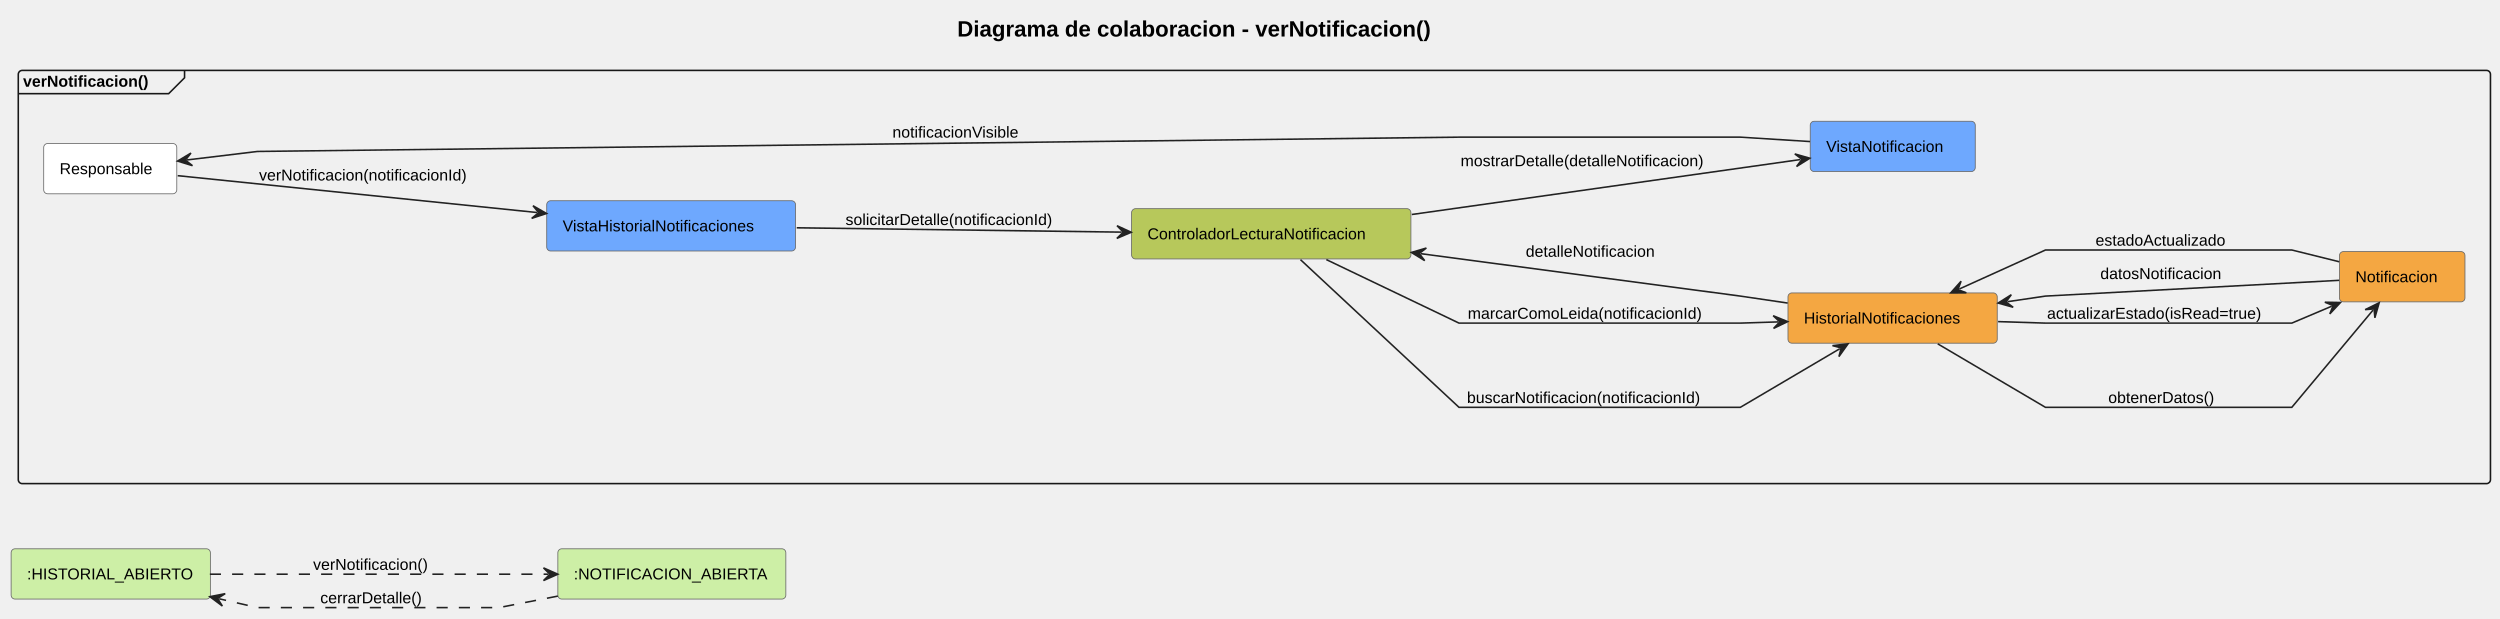
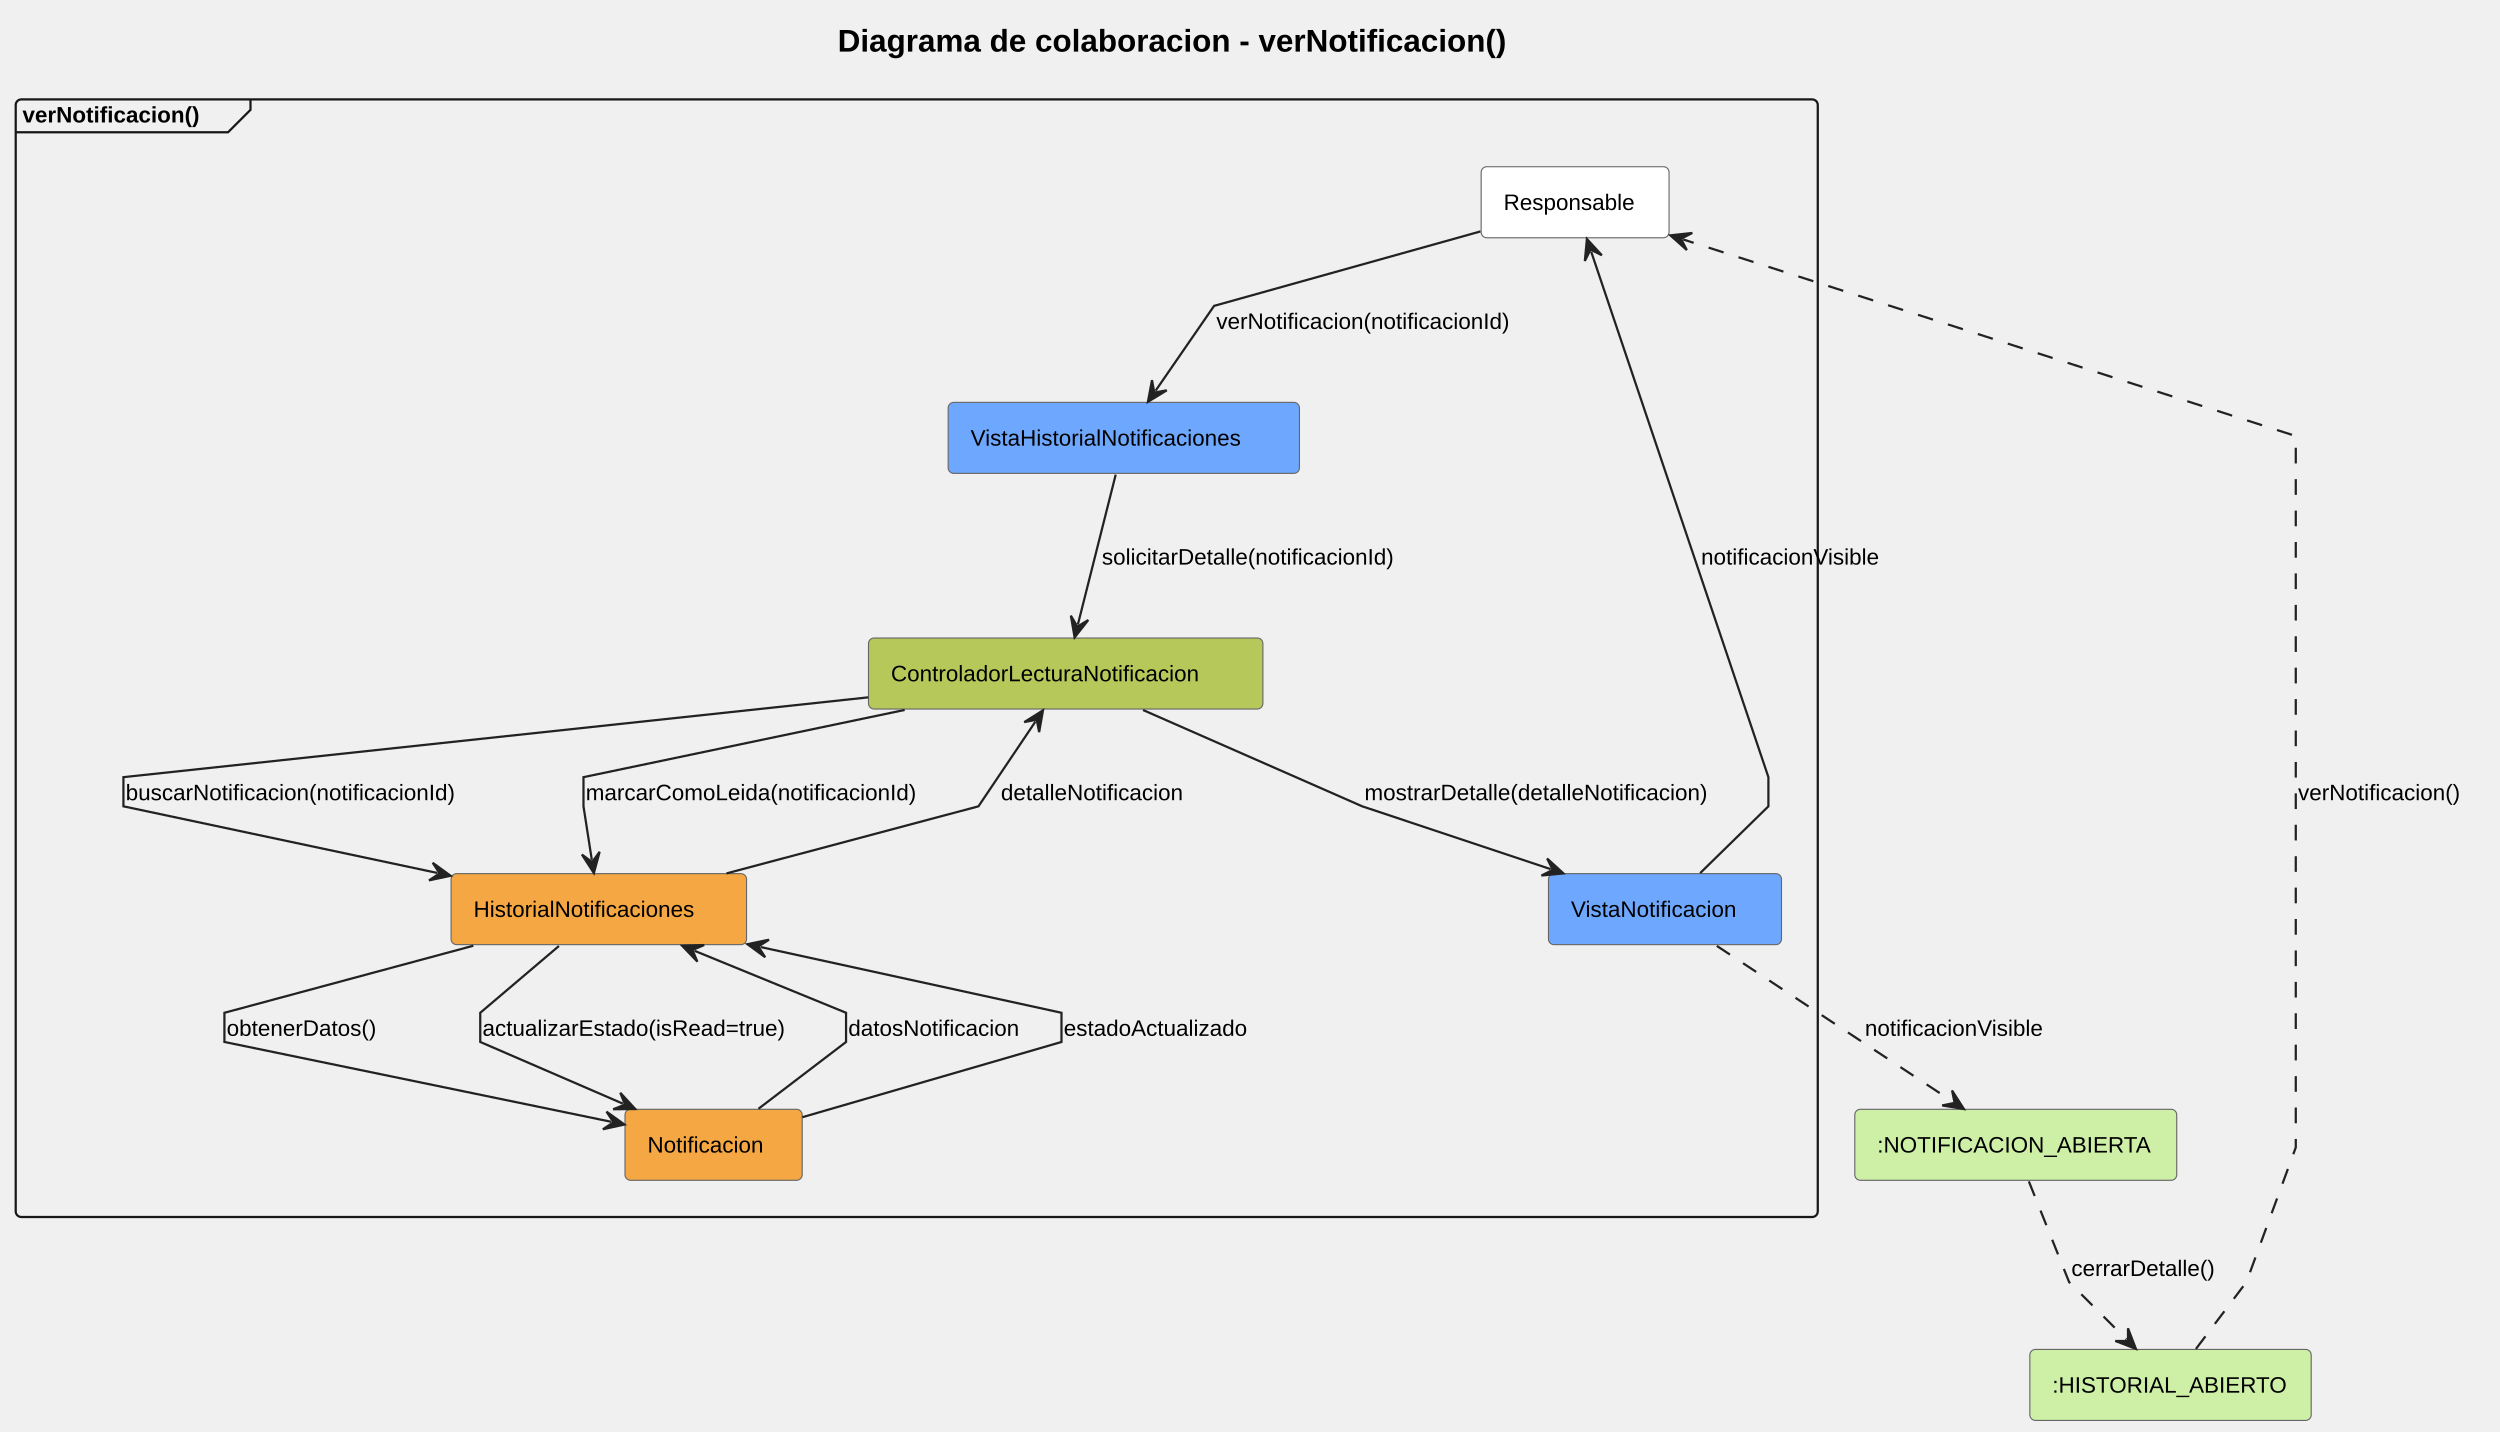
- <svg xmlns="http://www.w3.org/2000/svg" contentStyleType="text/css" data-diagram-type="DESCRIPTION" height="389px" preserveAspectRatio="none" style="width:1573px;height:389px;background:#FFFFFF;" version="1.1" viewBox="0 0 1573 389" width="1573px" zoomAndPan="magnify">
+ <svg xmlns="http://www.w3.org/2000/svg" contentStyleType="text/css" data-diagram-type="DESCRIPTION" height="638px" preserveAspectRatio="none" style="width:1114px;height:638px;background:#FFFFFF;" version="1.1" viewBox="0 0 1114 638" width="1114px" zoomAndPan="magnify">
  <defs />
  <g>
    <g class="title" data-source-line="1">
-       <text fill="#000000" font-family="Arial" font-size="14" font-weight="bold" lengthAdjust="spacing" textLength="354.402" x="602.299" y="22.995">Diagrama de colaboracion - verNotificacion()</text>
+       <text fill="#000000" font-family="Arial" font-size="14" font-weight="bold" lengthAdjust="spacing" textLength="354.402" x="373.269" y="22.995">Diagrama de colaboracion - verNotificacion()</text>
    </g>
-     <g class="cluster" data-entity="verNotificacion.." data-source-line="15" data-uid="ent0002" id="cluster_verNotificacion..">
-       <rect fill="none" height="260" rx="2.5" ry="2.5" style="stroke:#181818;stroke-width:1;" width="1555.5" x="11.5" y="44.297" />
-       <path d="M116.119,44.297 L116.119,48.938 L106.119,58.938 L11.5,58.938" fill="none" style="stroke:#181818;stroke-width:1;" />
-       <text fill="#000000" font-family="Arial" font-size="10" font-weight="bold" lengthAdjust="spacing" textLength="94.619" x="14.5" y="54.579">verNotificacion()</text>
+     <g class="cluster" data-entity="verNotificacion.." data-source-line="17" data-uid="ent0004" id="cluster_verNotificacion..">
+       <rect fill="none" height="498" rx="2.5" ry="2.5" style="stroke:#181818;stroke-width:1;" width="803" x="7" y="44.297" />
+       <path d="M111.619,44.297 L111.619,48.938 L101.619,58.938 L7,58.938" fill="none" style="stroke:#181818;stroke-width:1;" />
+       <text fill="#000000" font-family="Arial" font-size="10" font-weight="bold" lengthAdjust="spacing" textLength="94.619" x="10" y="54.579">verNotificacion()</text>
    </g>
-     <g class="entity" data-entity="responsable" data-source-line="16" data-uid="ent0003" id="entity_responsable">
-       <rect fill="#FFFFFF" height="31.641" rx="2.5" ry="2.5" style="stroke:#666666;stroke-width:0.5;" width="83.731" x="27.5" y="90.297" />
-       <text fill="#000000" font-family="Arial" font-size="10" lengthAdjust="spacing" textLength="63.73" x="37.5" y="109.579">Responsable</text>
+     <g class="entity" data-entity="responsable" data-source-line="18" data-uid="ent0005" id="entity_responsable">
+       <rect fill="#FFFFFF" height="31.641" rx="2.5" ry="2.5" style="stroke:#666666;stroke-width:0.5;" width="83.731" x="660" y="74.297" />
+       <text fill="#000000" font-family="Arial" font-size="10" lengthAdjust="spacing" textLength="63.73" x="670" y="93.579">Responsable</text>
    </g>
-     <g class="entity" data-entity="vistaHistorial" data-source-line="17" data-uid="ent0004" id="entity_vistaHistorial">
-       <rect fill="#6EA8FE" height="31.641" rx="2.5" ry="2.5" style="stroke:#666666;stroke-width:0.5;" width="156.538" x="344" y="126.297" />
-       <text fill="#000000" font-family="Arial" font-size="10" lengthAdjust="spacing" textLength="136.538" x="354" y="145.579">VistaHistorialNotificaciones</text>
+     <g class="entity" data-entity="vistaHistorial" data-source-line="19" data-uid="ent0006" id="entity_vistaHistorial">
+       <rect fill="#6EA8FE" height="31.641" rx="2.5" ry="2.5" style="stroke:#666666;stroke-width:0.5;" width="156.538" x="422.5" y="179.297" />
+       <text fill="#000000" font-family="Arial" font-size="10" lengthAdjust="spacing" textLength="136.538" x="432.5" y="198.579">VistaHistorialNotificaciones</text>
    </g>
-     <g class="entity" data-entity="vistaNotificacion" data-source-line="18" data-uid="ent0005" id="entity_vistaNotificacion">
-       <rect fill="#6EA8FE" height="31.641" rx="2.5" ry="2.5" style="stroke:#666666;stroke-width:0.5;" width="103.833" x="1139" y="76.297" />
-       <text fill="#000000" font-family="Arial" font-size="10" lengthAdjust="spacing" textLength="83.833" x="1149" y="95.579">VistaNotificacion</text>
+     <g class="entity" data-entity="vistaNotificacion" data-source-line="20" data-uid="ent0007" id="entity_vistaNotificacion">
+       <rect fill="#6EA8FE" height="31.641" rx="2.5" ry="2.5" style="stroke:#666666;stroke-width:0.5;" width="103.833" x="690" y="389.297" />
+       <text fill="#000000" font-family="Arial" font-size="10" lengthAdjust="spacing" textLength="83.833" x="700" y="408.579">VistaNotificacion</text>
    </g>
-     <g class="entity" data-entity="controladorLectura" data-source-line="19" data-uid="ent0006" id="entity_controladorLectura">
-       <rect fill="#B7C85B" height="31.641" rx="2.5" ry="2.5" style="stroke:#666666;stroke-width:0.5;" width="175.747" x="712" y="131.297" />
-       <text fill="#000000" font-family="Arial" font-size="10" lengthAdjust="spacing" textLength="155.747" x="722" y="150.579">ControladorLecturaNotificacion</text>
+     <g class="entity" data-entity="controladorLectura" data-source-line="21" data-uid="ent0008" id="entity_controladorLectura">
+       <rect fill="#B7C85B" height="31.641" rx="2.5" ry="2.5" style="stroke:#666666;stroke-width:0.5;" width="175.747" x="387" y="284.297" />
+       <text fill="#000000" font-family="Arial" font-size="10" lengthAdjust="spacing" textLength="155.747" x="397" y="303.579">ControladorLecturaNotificacion</text>
    </g>
-     <g class="entity" data-entity="historial" data-source-line="20" data-uid="ent0007" id="entity_historial">
-       <rect fill="#F4A742" height="31.641" rx="2.5" ry="2.5" style="stroke:#666666;stroke-width:0.5;" width="131.66" x="1125" y="184.297" />
-       <text fill="#000000" font-family="Arial" font-size="10" lengthAdjust="spacing" textLength="111.66" x="1135" y="203.579">HistorialNotificaciones</text>
+     <g class="entity" data-entity="historial" data-source-line="22" data-uid="ent0009" id="entity_historial">
+       <rect fill="#F4A742" height="31.641" rx="2.5" ry="2.5" style="stroke:#666666;stroke-width:0.5;" width="131.66" x="201" y="389.297" />
+       <text fill="#000000" font-family="Arial" font-size="10" lengthAdjust="spacing" textLength="111.66" x="211" y="408.579">HistorialNotificaciones</text>
    </g>
-     <g class="entity" data-entity="notificacion" data-source-line="21" data-uid="ent0008" id="entity_notificacion">
-       <rect fill="#F4A742" height="31.641" rx="2.5" ry="2.5" style="stroke:#666666;stroke-width:0.5;" width="78.955" x="1472" y="158.297" />
-       <text fill="#000000" font-family="Arial" font-size="10" lengthAdjust="spacing" textLength="58.955" x="1482" y="177.579">Notificacion</text>
+     <g class="entity" data-entity="notificacion" data-source-line="23" data-uid="ent0010" id="entity_notificacion">
+       <rect fill="#F4A742" height="31.641" rx="2.5" ry="2.5" style="stroke:#666666;stroke-width:0.5;" width="78.955" x="278.5" y="494.297" />
+       <text fill="#000000" font-family="Arial" font-size="10" lengthAdjust="spacing" textLength="58.955" x="288.5" y="513.579">Notificacion</text>
    </g>
-     <g class="entity" data-entity="historialAbierto" data-source-line="36" data-uid="ent0020" id="entity_historialAbierto">
-       <rect fill="#CDEFA6" height="31.641" rx="2.5" ry="2.5" style="stroke:#666666;stroke-width:0.5;" width="125.371" x="7" y="345.297" />
-       <text fill="#000000" font-family="Arial" font-size="10" lengthAdjust="spacing" textLength="105.371" x="17" y="364.579">:HISTORIAL_ABIERTO</text>
+     <g class="entity" data-entity="historialAbierto" data-source-line="14" data-uid="ent0002" id="entity_historialAbierto">
+       <rect fill="#CDEFA6" height="31.641" rx="2.5" ry="2.5" style="stroke:#666666;stroke-width:0.5;" width="125.371" x="904.5" y="601.297" />
+       <text fill="#000000" font-family="Arial" font-size="10" lengthAdjust="spacing" textLength="105.371" x="914.5" y="620.579">:HISTORIAL_ABIERTO</text>
    </g>
-     <g class="entity" data-entity="notificacionAbierta" data-source-line="37" data-uid="ent0021" id="entity_notificacionAbierta">
-       <rect fill="#CDEFA6" height="31.641" rx="2.5" ry="2.5" style="stroke:#666666;stroke-width:0.5;" width="143.452" x="351" y="345.297" />
-       <text fill="#000000" font-family="Arial" font-size="10" lengthAdjust="spacing" textLength="123.452" x="361" y="364.579">:NOTIFICACION_ABIERTA</text>
+     <g class="entity" data-entity="notificacionAbierta" data-source-line="15" data-uid="ent0003" id="entity_notificacionAbierta">
+       <rect fill="#CDEFA6" height="31.641" rx="2.5" ry="2.5" style="stroke:#666666;stroke-width:0.5;" width="143.452" x="826.5" y="494.297" />
+       <text fill="#000000" font-family="Arial" font-size="10" lengthAdjust="spacing" textLength="123.452" x="836.5" y="513.579">:NOTIFICACION_ABIERTA</text>
    </g>
-     <g class="link" data-entity-1="responsable" data-entity-2="vistaHistorial" data-source-line="23" data-uid="lnk9" id="link_responsable_vistaHistorial">
-       <path d="M111.8,110.537 C168.7,116.367 266.321,126.385 337.931,133.725" fill="none" id="responsable-to-vistaHistorial" style="stroke:#222222;stroke-width:1;" />
-       <polygon fill="#222222" points="343.9,134.337,335.355,129.44,338.926,133.827,334.539,137.398,343.9,134.337" style="stroke:#222222;stroke-width:1;" />
-       <text fill="#000000" font-family="Arial" font-size="10" lengthAdjust="spacing" textLength="150.049" x="163" y="113.579">verNotificacion(notificacionId)</text>
+     <g class="link" data-entity-1="responsable" data-entity-2="vistaHistorial" data-source-line="25" data-uid="lnk11" id="link_responsable_vistaHistorial">
+       <path d="M659.7,103.117 C612,116.457 541,136.297 541,136.297 C541,136.297 526.767,156.938 514.917,174.118" fill="none" id="responsable-to-vistaHistorial" style="stroke:#222222;stroke-width:1;" />
+       <polygon fill="#222222" points="511.51,179.057,519.913,173.919,514.349,174.941,513.327,169.377,511.51,179.057" style="stroke:#222222;stroke-width:1;" />
+       <text fill="#000000" font-family="Arial" font-size="10" lengthAdjust="spacing" textLength="150.049" x="542" y="146.579">verNotificacion(notificacionId)</text>
    </g>
-     <g class="link" data-entity-1="vistaHistorial" data-entity-2="controladorLectura" data-source-line="24" data-uid="lnk10" id="link_vistaHistorial_controladorLectura">
-       <path d="M501.3,143.337 C562.63,144.147 642.13,145.207 705.77,146.057" fill="none" id="vistaHistorial-to-controladorLectura" style="stroke:#222222;stroke-width:1;" />
-       <polygon fill="#222222" points="711.77,146.137,702.824,142.017,706.77,146.07,702.717,150.016,711.77,146.137" style="stroke:#222222;stroke-width:1;" />
-       <text fill="#000000" font-family="Arial" font-size="10" lengthAdjust="spacing" textLength="149.844" x="532" y="141.579">solicitarDetalle(notificacionId)</text>
+     <g class="link" data-entity-1="vistaHistorial" data-entity-2="controladorLectura" data-source-line="26" data-uid="lnk12" id="link_vistaHistorial_controladorLectura">
+       <path d="M497.16,211.497 C492.25,230.967 485.251,258.72 480.321,278.22" fill="none" id="vistaHistorial-to-controladorLectura" style="stroke:#222222;stroke-width:1;" />
+       <polygon fill="#222222" points="478.85,284.037,484.934,276.292,480.075,279.189,477.178,274.331,478.85,284.037" style="stroke:#222222;stroke-width:1;" />
+       <text fill="#000000" font-family="Arial" font-size="10" lengthAdjust="spacing" textLength="149.844" x="491" y="251.579">solicitarDetalle(notificacionId)</text>
    </g>
-     <g class="link" data-entity-1="controladorLectura" data-entity-2="historial" data-source-line="25" data-uid="lnk11" id="link_controladorLectura_historial">
-       <path d="M818.26,163.377 C850.81,193.697 918,256.297 918,256.297 C918,256.297 1095,256.297 1095,256.297 C1095,256.297 1129.531,235.943 1157.611,219.393" fill="none" id="controladorLectura-to-historial" style="stroke:#222222;stroke-width:1;" />
-       <polygon fill="#222222" points="1162.78,216.347,1152.995,217.471,1158.473,218.886,1157.057,224.363,1162.78,216.347" style="stroke:#222222;stroke-width:1;" />
-       <text fill="#000000" font-family="Arial" font-size="10" lengthAdjust="spacing" textLength="167.5" x="923" y="253.579">buscarNotificacion(notificacionId)</text>
+     <g class="link" data-entity-1="controladorLectura" data-entity-2="historial" data-source-line="27" data-uid="lnk13" id="link_controladorLectura_historial">
+       <path d="M386.95,310.727 C263.8,323.927 55,346.297 55,346.297 C55,346.297 55,359.297 55,359.297 C55,359.297 132.721,375.79 194.921,389" fill="none" id="controladorLectura-to-historial" style="stroke:#222222;stroke-width:1;" />
+       <polygon fill="#222222" points="200.79,390.247,192.817,384.464,195.899,389.208,191.155,392.29,200.79,390.247" style="stroke:#222222;stroke-width:1;" />
+       <text fill="#000000" font-family="Arial" font-size="10" lengthAdjust="spacing" textLength="167.5" x="56" y="356.579">buscarNotificacion(notificacionId)</text>
    </g>
-     <g class="link" data-entity-1="historial" data-entity-2="controladorLectura" data-source-line="28" data-uid="lnk14" id="link_historial_controladorLectura">
-       <path d="M1124.8,190.687 C1108.22,188.247 1095,186.297 1095,186.297 C1095,186.297 980.658,171.126 893.968,159.626" fill="none" id="historial-to-controladorLectura" style="stroke:#222222;stroke-width:1;" />
-       <polygon fill="#222222" points="888.02,158.837,896.416,163.986,892.977,159.494,897.468,156.055,888.02,158.837" style="stroke:#222222;stroke-width:1;" />
-       <text fill="#000000" font-family="Arial" font-size="10" lengthAdjust="spacing" textLength="93.213" x="960" y="161.579">detalleNotificacion</text>
+     <g class="link" data-entity-1="historial" data-entity-2="controladorLectura" data-source-line="30" data-uid="lnk16" id="link_historial_controladorLectura">
+       <path d="M323.74,389.187 C372.84,376.117 436,359.297 436,359.297 C436,359.297 449.852,338.696 461.402,321.516" fill="none" id="historial-to-controladorLectura" style="stroke:#222222;stroke-width:1;" />
+       <polygon fill="#222222" points="464.75,316.537,456.409,321.774,461.96,320.686,463.048,326.238,464.75,316.537" style="stroke:#222222;stroke-width:1;" />
+       <text fill="#000000" font-family="Arial" font-size="10" lengthAdjust="spacing" textLength="93.213" x="446" y="356.579">detalleNotificacion</text>
    </g>
-     <g class="link" data-entity-1="controladorLectura" data-entity-2="historial" data-source-line="29" data-uid="lnk15" id="link_controladorLectura_historial">
-       <path d="M834.53,163.347 C869.1,179.897 918,203.297 918,203.297 C918,203.297 1095,203.297 1095,203.297 C1095,203.297 1102.223,203.065 1118.803,202.545" fill="none" id="controladorLectura-to-historial-1" style="stroke:#222222;stroke-width:1;" />
-       <polygon fill="#222222" points="1124.8,202.357,1115.679,198.641,1119.803,202.514,1115.93,206.637,1124.8,202.357" style="stroke:#222222;stroke-width:1;" />
-       <text fill="#000000" font-family="Arial" font-size="10" lengthAdjust="spacing" textLength="166.567" x="923.5" y="200.579">marcarComoLeida(notificacionId)</text>
+     <g class="link" data-entity-1="controladorLectura" data-entity-2="historial" data-source-line="31" data-uid="lnk17" id="link_controladorLectura_historial">
+       <path d="M403.11,316.347 C340.61,329.427 260,346.297 260,346.297 C260,346.297 260,359.297 260,359.297 C260,359.297 261.678,370.078 263.708,383.138" fill="none" id="controladorLectura-to-historial-1" style="stroke:#222222;stroke-width:1;" />
+       <polygon fill="#222222" points="264.63,389.067,267.2,379.559,263.862,384.126,259.295,380.788,264.63,389.067" style="stroke:#222222;stroke-width:1;" />
+       <text fill="#000000" font-family="Arial" font-size="10" lengthAdjust="spacing" textLength="166.567" x="261" y="356.579">marcarComoLeida(notificacionId)</text>
    </g>
-     <g class="link" data-entity-1="historial" data-entity-2="notificacion" data-source-line="26" data-uid="lnk12" id="link_historial_notificacion">
-       <path d="M1219.22,216.347 C1247.3,232.897 1287,256.297 1287,256.297 C1287,256.297 1442,256.297 1442,256.297 C1442,256.297 1473.153,219.001 1493.123,195.101" fill="none" id="historial-to-notificacion" style="stroke:#222222;stroke-width:1;" />
-       <polygon fill="#222222" points="1496.97,190.497,1488.13,194.839,1493.764,194.334,1494.269,199.968,1496.97,190.497" style="stroke:#222222;stroke-width:1;" />
-       <text fill="#000000" font-family="Arial" font-size="10" lengthAdjust="spacing" textLength="76.02" x="1326.5" y="253.579">obtenerDatos()</text>
+     <g class="link" data-entity-1="historial" data-entity-2="notificacion" data-source-line="28" data-uid="lnk14" id="link_historial_notificacion">
+       <path d="M210.93,421.407 C162.41,434.477 100,451.297 100,451.297 C100,451.297 100,464.297 100,464.297 C100,464.297 209.514,486.904 272.394,499.884" fill="none" id="historial-to-notificacion" style="stroke:#222222;stroke-width:1;" />
+       <polygon fill="#222222" points="278.27,501.097,270.264,495.36,273.373,500.086,268.647,503.195,278.27,501.097" style="stroke:#222222;stroke-width:1;" />
+       <text fill="#000000" font-family="Arial" font-size="10" lengthAdjust="spacing" textLength="76.02" x="101" y="461.579">obtenerDatos()</text>
    </g>
-     <g class="link" data-entity-1="notificacion" data-entity-2="historial" data-source-line="27" data-uid="lnk13" id="link_notificacion_historial">
-       <path d="M1471.82,176.377 C1407.86,179.807 1287,186.297 1287,186.297 C1287,186.297 1279.716,187.373 1263.136,189.813" fill="none" id="notificacion-to-historial" style="stroke:#222222;stroke-width:1;" />
-       <polygon fill="#222222" points="1257.2,190.687,1266.687,193.334,1262.147,189.959,1265.522,185.419,1257.2,190.687" style="stroke:#222222;stroke-width:1;" />
-       <text fill="#000000" font-family="Arial" font-size="10" lengthAdjust="spacing" textLength="86.68" x="1321.5" y="175.579">datosNotificacion</text>
+     <g class="link" data-entity-1="notificacion" data-entity-2="historial" data-source-line="29" data-uid="lnk15" id="link_notificacion_historial">
+       <path d="M337.97,494.067 C355.09,481.007 377,464.297 377,464.297 C377,464.297 377,451.297 377,451.297 C377,451.297 341.444,436.748 309.484,423.678" fill="none" id="notificacion-to-historial" style="stroke:#222222;stroke-width:1;" />
+       <polygon fill="#222222" points="303.93,421.407,310.746,428.516,308.558,423.3,313.774,421.111,303.93,421.407" style="stroke:#222222;stroke-width:1;" />
+       <text fill="#000000" font-family="Arial" font-size="10" lengthAdjust="spacing" textLength="86.68" x="378" y="461.579">datosNotificacion</text>
    </g>
-     <g class="link" data-entity-1="historial" data-entity-2="notificacion" data-source-line="30" data-uid="lnk16" id="link_historial_notificacion">
-       <path d="M1257.2,202.357 C1273.78,202.877 1287,203.297 1287,203.297 C1287,203.297 1442,203.297 1442,203.297 C1442,203.297 1451.274,199.364 1467.114,192.664" fill="none" id="historial-to-notificacion-1" style="stroke:#222222;stroke-width:1;" />
-       <polygon fill="#222222" points="1472.64,190.327,1462.793,190.149,1468.035,192.275,1465.909,197.517,1472.64,190.327" style="stroke:#222222;stroke-width:1;" />
-       <text fill="#000000" font-family="Arial" font-size="10" lengthAdjust="spacing" textLength="153.369" x="1288" y="200.579">actualizarEstado(isRead=true)</text>
+     <g class="link" data-entity-1="historial" data-entity-2="notificacion" data-source-line="32" data-uid="lnk18" id="link_historial_notificacion">
+       <path d="M249.06,421.527 C233.68,434.587 214,451.297 214,451.297 C214,451.297 214,464.297 214,464.297 C214,464.297 247.363,478.735 277.573,491.805" fill="none" id="historial-to-notificacion-1" style="stroke:#222222;stroke-width:1;" />
+       <polygon fill="#222222" points="283.08,494.187,276.408,486.942,278.491,492.202,273.232,494.284,283.08,494.187" style="stroke:#222222;stroke-width:1;" />
+       <text fill="#000000" font-family="Arial" font-size="10" lengthAdjust="spacing" textLength="153.369" x="215" y="461.579">actualizarEstado(isRead=true)</text>
    </g>
-     <g class="link" data-entity-1="notificacion" data-entity-2="historial" data-source-line="31" data-uid="lnk17" id="link_notificacion_historial">
-       <path d="M1471.85,164.707 C1456.31,160.847 1442,157.297 1442,157.297 C1442,157.297 1287,157.297 1287,157.297 C1287,157.297 1259.846,169.582 1232.836,181.812" fill="none" id="notificacion-to-historial-1" style="stroke:#222222;stroke-width:1;" />
-       <polygon fill="#222222" points="1227.37,184.287,1237.219,184.218,1231.925,182.225,1233.919,176.931,1227.37,184.287" style="stroke:#222222;stroke-width:1;" />
-       <text fill="#000000" font-family="Arial" font-size="10" lengthAdjust="spacing" textLength="92.002" x="1318.5" y="154.579">estadoActualizado</text>
+     <g class="link" data-entity-1="notificacion" data-entity-2="historial" data-source-line="33" data-uid="lnk19" id="link_notificacion_historial">
+       <path d="M357.51,497.827 C403.44,484.497 473,464.297 473,464.297 C473,464.297 473,451.297 473,451.297 C473,451.297 399.142,435.168 338.892,421.998" fill="none" id="notificacion-to-historial-1" style="stroke:#222222;stroke-width:1;" />
+       <polygon fill="#222222" points="333.03,420.717,340.968,426.546,337.915,421.785,342.677,418.731,333.03,420.717" style="stroke:#222222;stroke-width:1;" />
+       <text fill="#000000" font-family="Arial" font-size="10" lengthAdjust="spacing" textLength="92.002" x="474" y="461.579">estadoActualizado</text>
    </g>
-     <g class="link" data-entity-1="controladorLectura" data-entity-2="vistaNotificacion" data-source-line="32" data-uid="lnk18" id="link_controladorLectura_vistaNotificacion">
-       <path d="M888.3,134.957 C965.36,124.057 1069.119,109.386 1132.819,100.386" fill="none" id="controladorLectura-to-vistaNotificacion" style="stroke:#222222;stroke-width:1;" />
-       <polygon fill="#222222" points="1138.76,99.547,1129.289,96.845,1133.809,100.246,1130.408,104.767,1138.76,99.547" style="stroke:#222222;stroke-width:1;" />
-       <text fill="#000000" font-family="Arial" font-size="10" lengthAdjust="spacing" textLength="175.967" x="919" y="104.579">mostrarDetalle(detalleNotificacion)</text>
+     <g class="link" data-entity-1="controladorLectura" data-entity-2="vistaNotificacion" data-source-line="34" data-uid="lnk20" id="link_controladorLectura_vistaNotificacion">
+       <path d="M509.34,316.387 C548.45,333.567 607,359.297 607,359.297 C607,359.297 651.758,374.22 690.978,387.29" fill="none" id="controladorLectura-to-vistaNotificacion" style="stroke:#222222;stroke-width:1;" />
+       <polygon fill="#222222" points="696.67,389.187,689.396,382.547,691.927,387.606,686.867,390.136,696.67,389.187" style="stroke:#222222;stroke-width:1;" />
+       <text fill="#000000" font-family="Arial" font-size="10" lengthAdjust="spacing" textLength="175.967" x="608" y="356.579">mostrarDetalle(detalleNotificacion)</text>
    </g>
-     <g class="link" data-entity-1="vistaNotificacion" data-entity-2="responsable" data-source-line="33" data-uid="lnk19" id="link_vistaNotificacion_responsable">
-       <path d="M1138.88,89.067 C1116.4,87.647 1095,86.297 1095,86.297 C1095,86.297 918,86.297 918,86.297 C918,86.297 162,95.297 162,95.297 C162,95.297 141.947,97.711 117.657,100.631" fill="none" id="vistaNotificacion-to-responsable" style="stroke:#222222;stroke-width:1;" />
-       <polygon fill="#222222" points="111.7,101.347,121.113,104.244,116.664,100.75,120.158,96.301,111.7,101.347" style="stroke:#222222;stroke-width:1;" />
-       <text fill="#000000" font-family="Arial" font-size="10" lengthAdjust="spacing" textLength="90.698" x="561.5" y="86.579">notificacionVisible</text>
+     <g class="link" data-entity-1="vistaNotificacion" data-entity-2="responsable" data-source-line="35" data-uid="lnk21" id="link_vistaNotificacion_responsable">
+       <path d="M757.57,389.067 C770.92,376.007 788,359.297 788,359.297 C788,359.297 788,346.297 788,346.297 C788,346.297 727.558,167.062 709.038,112.172" fill="none" id="vistaNotificacion-to-responsable" style="stroke:#222222;stroke-width:1;" />
+       <polygon fill="#222222" points="707.12,106.487,706.207,116.293,708.718,111.225,713.787,113.736,707.12,106.487" style="stroke:#222222;stroke-width:1;" />
+       <text fill="#000000" font-family="Arial" font-size="10" lengthAdjust="spacing" textLength="90.698" x="758" y="251.579">notificacionVisible</text>
    </g>
-     <g class="link" data-entity-1="historialAbierto" data-entity-2="notificacionAbierta" data-source-line="39" data-uid="lnk22" id="link_historialAbierto_notificacionAbierta">
-       <path d="M132.04,361.297 C193.19,361.297 280.85,361.297 344.97,361.297" fill="none" id="historialAbierto-to-notificacionAbierta" style="stroke:#222222;stroke-width:1;stroke-dasharray:7,7;" />
-       <polygon fill="#222222" points="350.97,361.297,341.97,357.297,345.97,361.297,341.97,365.297,350.97,361.297" style="stroke:#222222;stroke-width:1;" />
-       <text fill="#000000" font-family="Arial" font-size="10" lengthAdjust="spacing" textLength="82.939" x="197" y="358.579">verNotificacion()</text>
+     <g class="link" data-entity-1="historialAbierto" data-entity-2="responsable" data-source-line="38" data-uid="lnk22" id="link_historialAbierto_responsable">
+       <path d="M978.51,601.067 C988.37,588.007 1001,571.297 1001,571.297 C1001,571.297 1023,511.297 1023,511.297 C1023,194.297 1023,194.297 1023,194.297 C1023,194.297 837.173,134.67 750.013,106.7" fill="none" id="historialAbierto-to-responsable" style="stroke:#222222;stroke-width:1;stroke-dasharray:7,7;" />
+       <polygon fill="#222222" points="744.3,104.867,751.647,111.426,749.061,106.395,754.092,103.808,744.3,104.867" style="stroke:#222222;stroke-width:1;" />
+       <text fill="#000000" font-family="Arial" font-size="10" lengthAdjust="spacing" textLength="82.939" x="1024" y="356.579">verNotificacion()</text>
    </g>
-     <g class="link" data-entity-1="notificacionAbierta" data-entity-2="historialAbierto" data-source-line="40" data-uid="lnk23" id="link_notificacionAbierta_historialAbierto">
-       <path d="M351,375.067 C330.73,379.027 314,382.297 314,382.297 C314,382.297 162,382.297 162,382.297 C162,382.297 154.438,380.56 137.888,376.76" fill="none" id="notificacionAbierta-to-historialAbierto" style="stroke:#222222;stroke-width:1;stroke-dasharray:7,7;" />
-       <polygon fill="#222222" points="132.04,375.417,139.917,381.329,136.913,376.536,141.707,373.532,132.04,375.417" style="stroke:#222222;stroke-width:1;" />
-       <text fill="#000000" font-family="Arial" font-size="10" lengthAdjust="spacing" textLength="73.525" x="201.5" y="379.579">cerrarDetalle()</text>
+     <g class="link" data-entity-1="vistaNotificacion" data-entity-2="notificacionAbierta" data-source-line="39" data-uid="lnk23" id="link_vistaNotificacion_notificacionAbierta">
+       <path d="M765.02,421.497 C794.6,441.027 840.633,471.421 870.133,490.901" fill="none" id="vistaNotificacion-to-notificacionAbierta" style="stroke:#222222;stroke-width:1;stroke-dasharray:7,7;" />
+       <polygon fill="#222222" points="875.14,494.207,869.834,485.91,870.968,491.452,865.426,492.585,875.14,494.207" style="stroke:#222222;stroke-width:1;" />
+       <text fill="#000000" font-family="Arial" font-size="10" lengthAdjust="spacing" textLength="90.698" x="831" y="461.579">notificacionVisible</text>
+     </g>
+     <g class="link" data-entity-1="notificacionAbierta" data-entity-2="historialAbierto" data-source-line="40" data-uid="lnk24" id="link_notificacionAbierta_historialAbierto">
+       <path d="M904.06,526.437 C911.17,544.217 922,571.297 922,571.297 C922,571.297 934.467,583.764 947.527,596.824" fill="none" id="notificacionAbierta-to-historialAbierto" style="stroke:#222222;stroke-width:1;stroke-dasharray:7,7;" />
+       <polygon fill="#222222" points="951.77,601.067,948.235,591.875,948.235,597.531,942.578,597.531,951.77,601.067" style="stroke:#222222;stroke-width:1;" />
+       <text fill="#000000" font-family="Arial" font-size="10" lengthAdjust="spacing" textLength="73.525" x="923" y="568.579">cerrarDetalle()</text>
    </g>
  </g>
</svg>
